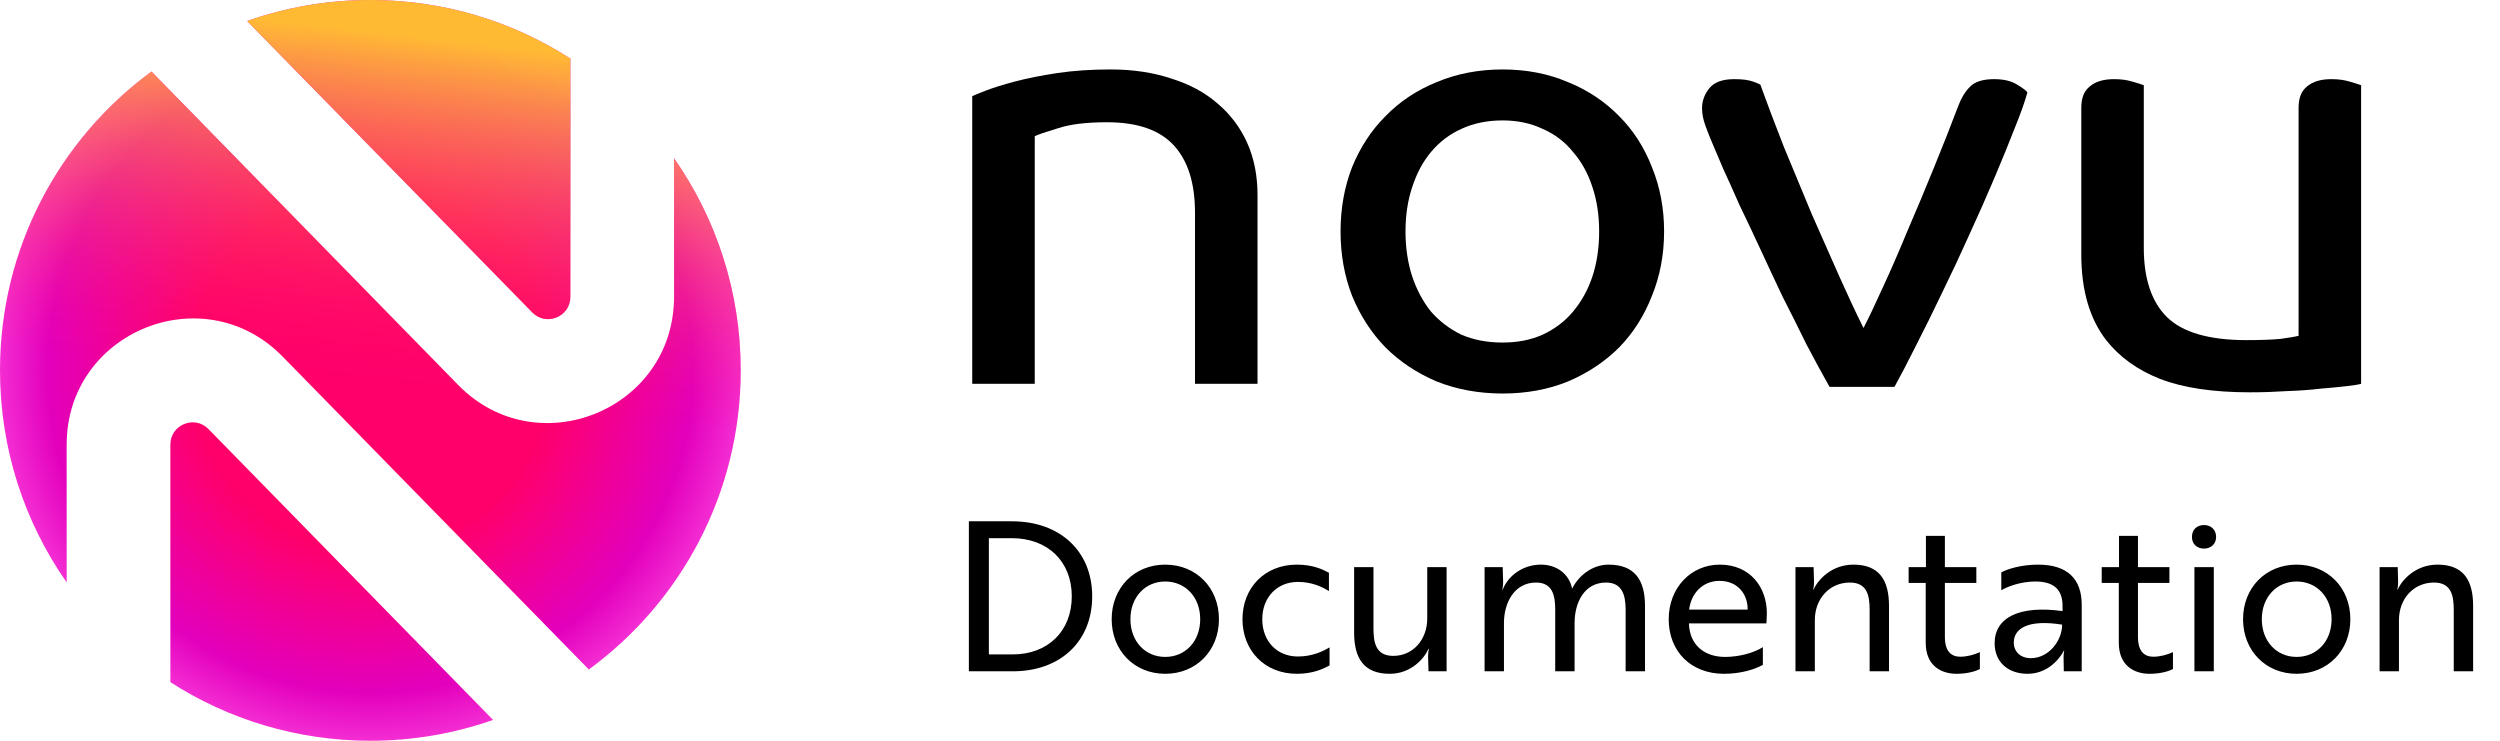
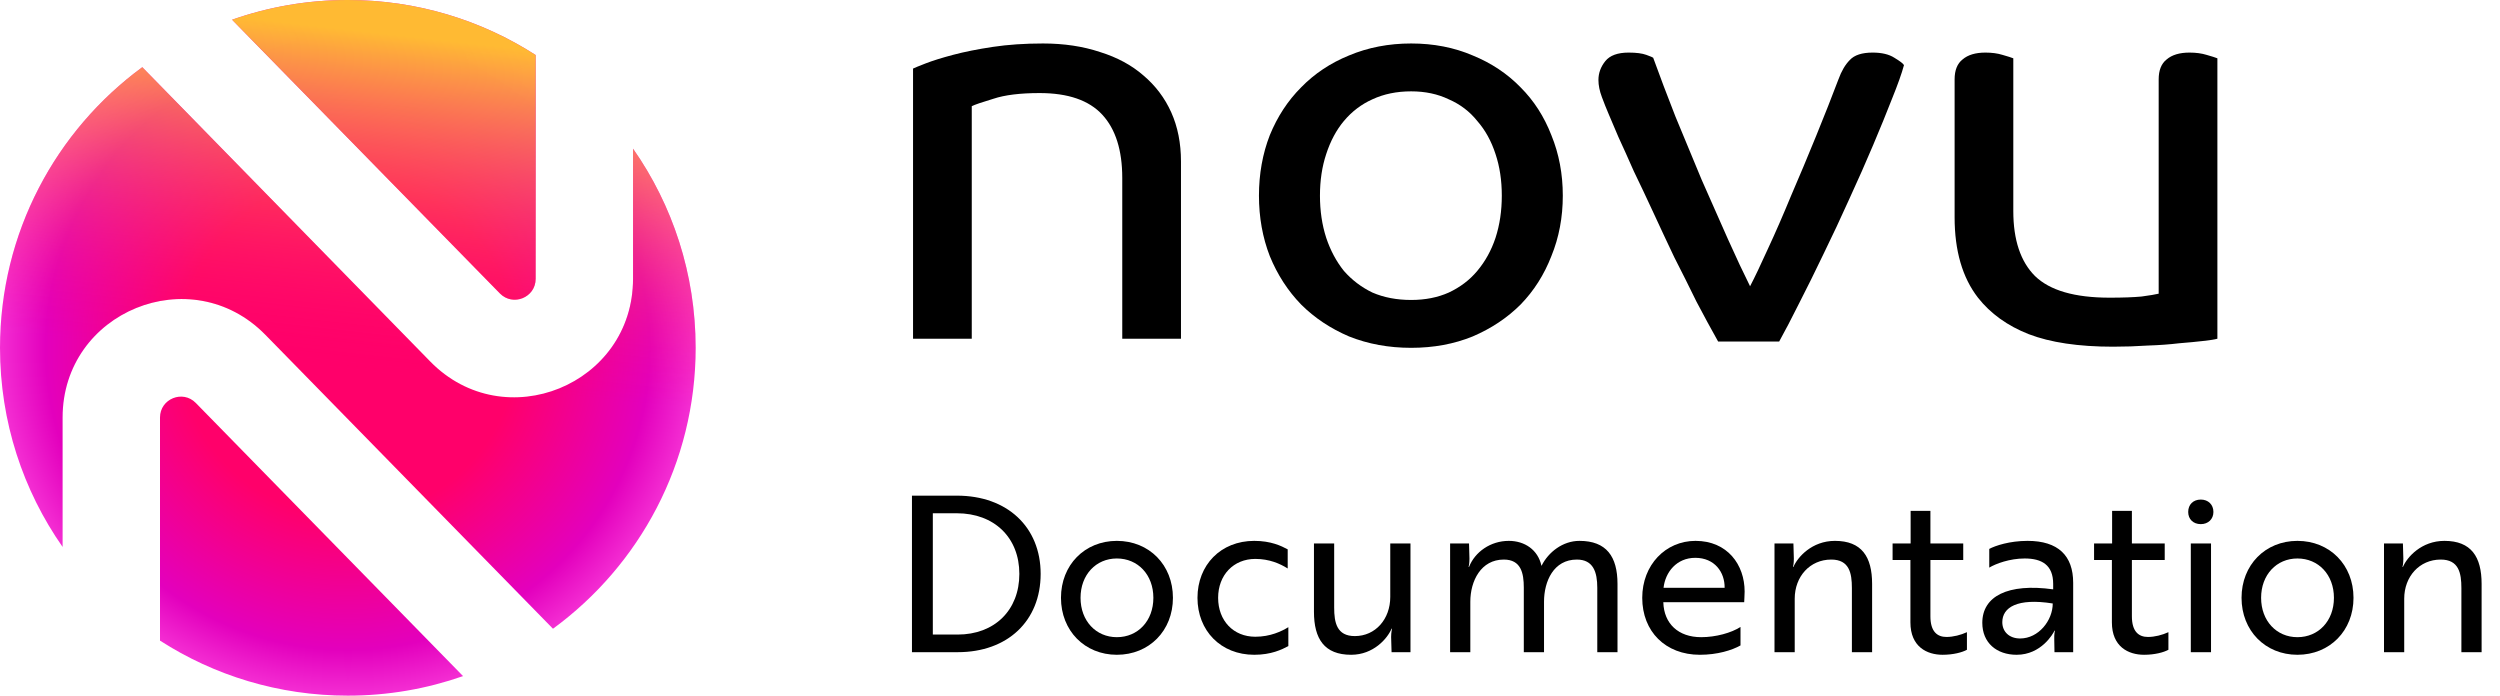
- <svg xmlns="http://www.w3.org/2000/svg" width="108" height="32" viewBox="0 0 108 32" fill="none">
-   <path d="M51.624 16.581V9.187C51.624 7.911 51.318 6.941 50.706 6.277C50.094 5.613 49.133 5.281 47.821 5.281C46.93 5.281 46.222 5.368 45.697 5.543C45.173 5.7 44.841 5.814 44.701 5.884V16.581H42V4.154C42.07 4.119 42.262 4.04 42.577 3.918C42.892 3.795 43.311 3.664 43.836 3.524C44.36 3.385 44.972 3.262 45.671 3.157C46.37 3.052 47.14 3 47.979 3C48.94 3 49.814 3.131 50.601 3.393C51.388 3.638 52.052 3.996 52.594 4.468C53.153 4.94 53.581 5.508 53.879 6.172C54.176 6.836 54.325 7.588 54.325 8.427V16.581H51.624Z" fill="black" />
-   <path d="M71.889 10C71.889 10.996 71.714 11.923 71.364 12.779C71.032 13.636 70.56 14.378 69.948 15.008C69.336 15.619 68.602 16.109 67.745 16.476C66.889 16.825 65.945 17 64.913 17C63.882 17 62.929 16.825 62.055 16.476C61.199 16.109 60.464 15.619 59.852 15.008C59.241 14.378 58.76 13.636 58.41 12.779C58.078 11.923 57.912 10.996 57.912 10C57.912 9.004 58.078 8.077 58.41 7.221C58.76 6.365 59.241 5.63 59.852 5.019C60.464 4.39 61.199 3.9 62.055 3.551C62.929 3.184 63.882 3 64.913 3C65.945 3 66.889 3.184 67.745 3.551C68.602 3.9 69.336 4.39 69.948 5.019C70.56 5.63 71.032 6.365 71.364 7.221C71.714 8.077 71.889 9.004 71.889 10ZM69.083 10C69.083 9.301 68.987 8.663 68.794 8.086C68.602 7.492 68.322 6.985 67.955 6.566C67.606 6.129 67.168 5.796 66.644 5.569C66.137 5.325 65.56 5.202 64.913 5.202C64.249 5.202 63.655 5.325 63.13 5.569C62.623 5.796 62.186 6.129 61.819 6.566C61.469 6.985 61.199 7.492 61.006 8.086C60.814 8.663 60.718 9.301 60.718 10C60.718 10.699 60.814 11.346 61.006 11.94C61.199 12.517 61.469 13.024 61.819 13.461C62.186 13.88 62.623 14.212 63.13 14.457C63.655 14.684 64.249 14.798 64.913 14.798C65.56 14.798 66.137 14.684 66.644 14.457C67.168 14.212 67.606 13.88 67.955 13.461C68.322 13.024 68.602 12.517 68.794 11.94C68.987 11.346 69.083 10.699 69.083 10Z" fill="black" />
-   <path d="M87.583 3.996C87.479 4.381 87.295 4.896 87.033 5.543C86.788 6.172 86.5 6.88 86.167 7.667C85.835 8.453 85.468 9.283 85.066 10.157C84.681 11.014 84.288 11.853 83.886 12.674C83.501 13.478 83.126 14.239 82.758 14.955C82.409 15.654 82.103 16.24 81.841 16.712H79.035C78.72 16.152 78.388 15.541 78.038 14.876C77.706 14.195 77.365 13.513 77.016 12.832C76.684 12.132 76.36 11.442 76.046 10.76C75.731 10.079 75.434 9.449 75.154 8.873C74.892 8.278 74.656 7.754 74.446 7.3C74.254 6.845 74.105 6.496 74 6.251C73.895 6.006 73.79 5.744 73.686 5.464C73.581 5.185 73.528 4.923 73.528 4.678C73.528 4.363 73.633 4.075 73.843 3.813C74.053 3.551 74.411 3.419 74.918 3.419C75.268 3.419 75.539 3.454 75.731 3.524C75.923 3.594 76.028 3.638 76.046 3.655C76.343 4.477 76.684 5.377 77.068 6.356C77.47 7.335 77.872 8.305 78.275 9.266C78.694 10.21 79.096 11.119 79.481 11.992C79.865 12.849 80.206 13.574 80.503 14.168C80.713 13.767 80.984 13.198 81.316 12.464C81.666 11.713 82.024 10.891 82.391 10C82.776 9.109 83.161 8.191 83.545 7.247C83.93 6.303 84.271 5.438 84.568 4.652C84.708 4.267 84.882 3.97 85.092 3.76C85.302 3.533 85.652 3.419 86.141 3.419C86.561 3.419 86.893 3.498 87.138 3.655C87.4 3.813 87.549 3.926 87.583 3.996Z" fill="black" />
-   <path d="M99.299 4.652C99.299 4.232 99.421 3.926 99.666 3.734C99.911 3.524 100.261 3.419 100.715 3.419C101.012 3.419 101.275 3.454 101.502 3.524C101.747 3.594 101.913 3.647 102 3.682V16.581C101.878 16.616 101.659 16.65 101.344 16.685C101.047 16.72 100.68 16.755 100.243 16.79C99.806 16.843 99.325 16.878 98.801 16.895C98.276 16.93 97.743 16.948 97.201 16.948C95.611 16.948 94.317 16.755 93.32 16.371C92.341 15.986 91.564 15.427 90.987 14.693C90.27 13.767 89.912 12.534 89.912 10.996V4.652C89.912 4.232 90.034 3.926 90.279 3.734C90.523 3.524 90.873 3.419 91.328 3.419C91.625 3.419 91.887 3.454 92.114 3.524C92.359 3.594 92.525 3.647 92.612 3.682V10.708C92.612 12.036 92.945 13.033 93.609 13.697C94.291 14.361 95.436 14.693 97.044 14.693C97.656 14.693 98.145 14.675 98.512 14.64C98.897 14.588 99.159 14.544 99.299 14.509V4.652Z" fill="black" />
-   <path d="M43.754 29C45.815 29 47.183 27.704 47.183 25.76C47.183 23.816 45.797 22.52 43.718 22.52H41.855V29H43.754ZM43.709 23.249C45.266 23.249 46.301 24.257 46.301 25.76C46.301 27.263 45.275 28.271 43.745 28.271H42.719V23.249H43.709ZM50.337 24.392C49.005 24.392 48.024 25.391 48.024 26.75C48.024 28.109 49.005 29.108 50.337 29.108C51.678 29.108 52.659 28.109 52.659 26.75C52.659 25.391 51.678 24.392 50.337 24.392ZM50.337 28.379C49.473 28.379 48.834 27.704 48.834 26.75C48.834 25.796 49.473 25.121 50.337 25.121C51.21 25.121 51.849 25.796 51.849 26.75C51.849 27.704 51.21 28.379 50.337 28.379ZM54.53 26.75C54.53 25.805 55.169 25.139 56.069 25.139C56.654 25.139 57.095 25.337 57.41 25.535V24.743C57.14 24.599 56.717 24.392 56.024 24.392C54.638 24.392 53.675 25.391 53.675 26.75C53.675 28.109 54.638 29.108 56.024 29.108C56.726 29.108 57.167 28.892 57.437 28.748V27.965C57.158 28.136 56.69 28.361 56.069 28.361C55.16 28.361 54.53 27.695 54.53 26.75ZM62.493 29V24.5H61.657V26.714C61.657 27.632 61.044 28.334 60.19 28.334C59.443 28.334 59.334 27.776 59.334 27.155V24.5H58.498V27.326C58.498 28.451 58.929 29.108 60.036 29.108C60.964 29.108 61.539 28.433 61.711 28.028H61.728C61.728 28.046 61.693 28.181 61.693 28.37L61.711 29H62.493ZM64.134 24.5V29H64.971V26.912C64.971 26.048 65.412 25.166 66.357 25.166C67.068 25.166 67.185 25.724 67.185 26.327V29H68.022V26.912C68.022 26.066 68.418 25.166 69.381 25.166C70.065 25.166 70.227 25.688 70.227 26.336V29H71.064V26.174C71.064 25.04 70.605 24.392 69.489 24.392C68.796 24.392 68.202 24.86 67.923 25.418H67.914C67.77 24.761 67.221 24.392 66.564 24.392C65.808 24.392 65.16 24.851 64.917 25.472H64.899C64.908 25.454 64.935 25.319 64.935 25.13L64.917 24.5H64.134ZM74.293 24.392C73.052 24.392 72.088 25.391 72.088 26.75C72.088 28.145 73.052 29.108 74.474 29.108C75.203 29.108 75.805 28.919 76.156 28.721V27.956C75.778 28.199 75.139 28.379 74.528 28.379C73.582 28.379 72.989 27.821 72.962 26.939V26.93H76.309C76.309 26.84 76.328 26.669 76.328 26.489C76.328 25.382 75.617 24.392 74.293 24.392ZM75.499 26.336H72.971C73.043 25.688 73.51 25.094 74.284 25.094C75.085 25.094 75.508 25.688 75.499 26.336ZM77.564 24.5V29H78.401V26.786C78.401 25.868 79.031 25.166 79.913 25.166C80.66 25.166 80.768 25.724 80.768 26.345V29H81.605V26.174C81.605 25.049 81.173 24.392 80.066 24.392C79.112 24.392 78.518 25.067 78.347 25.472H78.329C78.338 25.454 78.365 25.319 78.365 25.13L78.347 24.5H77.564ZM82.453 24.5V25.184H83.191V27.767C83.191 28.775 83.875 29.108 84.523 29.108C84.964 29.108 85.333 29.009 85.531 28.901V28.172C85.279 28.289 84.964 28.37 84.685 28.37C84.307 28.37 84.019 28.154 84.019 27.515V25.184H85.378V24.5H84.019V23.15H83.2V24.5H82.453ZM86.456 25.499C86.725 25.337 87.302 25.121 87.922 25.121C88.633 25.121 89.102 25.391 89.102 26.174V26.399C87.221 26.138 86.168 26.687 86.168 27.785C86.168 28.613 86.761 29.108 87.59 29.108C88.606 29.108 89.102 28.235 89.156 28.109H89.174C89.174 28.109 89.138 28.253 89.147 28.469L89.156 29H89.93V26.129C89.93 25.004 89.308 24.392 88.04 24.392C87.302 24.392 86.707 24.59 86.456 24.725V25.499ZM87.734 28.433C87.284 28.433 86.996 28.154 86.996 27.758C86.996 27.146 87.617 26.75 89.084 26.984C89.084 27.686 88.499 28.433 87.734 28.433ZM90.794 24.5V25.184H91.532V27.767C91.532 28.775 92.216 29.108 92.864 29.108C93.305 29.108 93.674 29.009 93.872 28.901V28.172C93.62 28.289 93.305 28.37 93.026 28.37C92.648 28.37 92.36 28.154 92.36 27.515V25.184H93.719V24.5H92.36V23.15H91.541V24.5H90.794ZM94.799 24.5V29H95.636V24.5H94.799ZM94.692 23.195C94.692 23.492 94.898 23.699 95.213 23.699C95.519 23.699 95.736 23.492 95.736 23.195C95.736 22.889 95.519 22.682 95.213 22.682C94.898 22.682 94.692 22.889 94.692 23.195ZM99.213 24.392C97.881 24.392 96.9 25.391 96.9 26.75C96.9 28.109 97.881 29.108 99.213 29.108C100.554 29.108 101.535 28.109 101.535 26.75C101.535 25.391 100.554 24.392 99.213 24.392ZM99.213 28.379C98.349 28.379 97.71 27.704 97.71 26.75C97.71 25.796 98.349 25.121 99.213 25.121C100.086 25.121 100.725 25.796 100.725 26.75C100.725 27.704 100.086 28.379 99.213 28.379ZM102.798 24.5V29H103.635V26.786C103.635 25.868 104.265 25.166 105.147 25.166C105.894 25.166 106.002 25.724 106.002 26.345V29H106.839V26.174C106.839 25.049 106.407 24.392 105.3 24.392C104.346 24.392 103.752 25.067 103.581 25.472H103.563C103.572 25.454 103.599 25.319 103.599 25.13L103.581 24.5H102.798Z" fill="black" />
-   <path fill-rule="evenodd" clip-rule="evenodd" d="M24.64 12.826C24.64 13.686 23.596 14.112 22.994 13.497L10.676 0.907C12.341 0.32 14.133 0 16 0C19.183 0 22.148 0.929 24.64 2.531V12.826ZM29.12 6.84V12.826C29.12 17.701 23.201 20.115 19.792 16.63L6.545 3.091C2.576 6.003 0 10.701 0 16C0 19.407 1.065 22.565 2.88 25.16V19.206C2.88 14.331 8.799 11.917 12.208 15.402L25.437 28.922C29.416 26.011 32 21.308 32 16C32 12.593 30.935 9.435 29.12 6.84ZM9.006 18.535L21.301 31.101C19.642 31.683 17.858 32 16 32C12.818 32 9.852 31.071 7.36 29.469V19.206C7.36 18.346 8.405 17.92 9.006 18.535Z" fill="url(#paint0_radial_5500_12306)" />
-   <path fill-rule="evenodd" clip-rule="evenodd" d="M24.64 12.826C24.64 13.686 23.596 14.112 22.994 13.497L10.676 0.907C12.341 0.32 14.133 0 16 0C19.183 0 22.148 0.929 24.64 2.531V12.826ZM29.12 6.84V12.826C29.12 17.701 23.201 20.115 19.792 16.63L6.545 3.091C2.576 6.003 0 10.701 0 16C0 19.407 1.065 22.565 2.88 25.16V19.206C2.88 14.331 8.799 11.917 12.208 15.402L25.437 28.922C29.416 26.011 32 21.308 32 16C32 12.593 30.935 9.435 29.12 6.84ZM9.006 18.535L21.301 31.101C19.642 31.683 17.858 32 16 32C12.818 32 9.852 31.071 7.36 29.469V19.206C7.36 18.346 8.405 17.92 9.006 18.535Z" fill="url(#paint1_linear_5500_12306)" />
+ <svg xmlns="http://www.w3.org/2000/svg" width="115" height="32" viewBox="0 0 115 32" fill="none">
+   <path d="M51.624 15.581V8.187C51.624 6.911 51.318 5.941 50.706 5.277C50.094 4.613 49.133 4.281 47.821 4.281C46.93 4.281 46.222 4.368 45.697 4.543C45.173 4.7 44.841 4.814 44.701 4.884V15.581H42V3.154C42.07 3.119 42.262 3.04 42.577 2.918C42.892 2.795 43.311 2.664 43.836 2.524C44.36 2.385 44.972 2.262 45.671 2.157C46.37 2.052 47.14 2 47.979 2C48.94 2 49.814 2.131 50.601 2.393C51.388 2.638 52.052 2.996 52.594 3.468C53.153 3.94 53.581 4.508 53.879 5.172C54.176 5.836 54.325 6.588 54.325 7.427V15.581H51.624Z" fill="black" />
+   <path d="M71.889 9C71.889 9.996 71.714 10.923 71.364 11.779C71.032 12.636 70.56 13.378 69.948 14.008C69.336 14.619 68.602 15.109 67.745 15.476C66.889 15.825 65.945 16 64.913 16C63.882 16 62.929 15.825 62.055 15.476C61.199 15.109 60.464 14.619 59.852 14.008C59.241 13.378 58.76 12.636 58.41 11.779C58.078 10.923 57.912 9.996 57.912 9C57.912 8.004 58.078 7.077 58.41 6.221C58.76 5.365 59.241 4.63 59.852 4.019C60.464 3.39 61.199 2.9 62.055 2.551C62.929 2.184 63.882 2 64.913 2C65.945 2 66.889 2.184 67.745 2.551C68.602 2.9 69.336 3.39 69.948 4.019C70.56 4.63 71.032 5.365 71.364 6.221C71.714 7.077 71.889 8.004 71.889 9ZM69.083 9C69.083 8.301 68.987 7.663 68.794 7.086C68.602 6.492 68.322 5.985 67.955 5.566C67.606 5.129 67.168 4.796 66.644 4.569C66.137 4.325 65.56 4.202 64.913 4.202C64.249 4.202 63.655 4.325 63.13 4.569C62.623 4.796 62.186 5.129 61.819 5.566C61.469 5.985 61.199 6.492 61.006 7.086C60.814 7.663 60.718 8.301 60.718 9C60.718 9.699 60.814 10.346 61.006 10.94C61.199 11.517 61.469 12.024 61.819 12.461C62.186 12.88 62.623 13.212 63.13 13.457C63.655 13.684 64.249 13.798 64.913 13.798C65.56 13.798 66.137 13.684 66.644 13.457C67.168 13.212 67.606 12.88 67.955 12.461C68.322 12.024 68.602 11.517 68.794 10.94C68.987 10.346 69.083 9.699 69.083 9Z" fill="black" />
+   <path d="M87.583 2.996C87.479 3.381 87.295 3.896 87.033 4.543C86.788 5.172 86.5 5.88 86.167 6.667C85.835 7.453 85.468 8.283 85.066 9.157C84.681 10.014 84.288 10.853 83.886 11.674C83.501 12.478 83.126 13.239 82.758 13.955C82.409 14.654 82.103 15.24 81.841 15.712H79.035C78.72 15.152 78.388 14.541 78.038 13.876C77.706 13.195 77.365 12.513 77.016 11.832C76.684 11.132 76.36 10.442 76.046 9.76C75.731 9.079 75.434 8.449 75.154 7.873C74.892 7.278 74.656 6.754 74.446 6.3C74.254 5.845 74.105 5.496 74 5.251C73.895 5.006 73.79 4.744 73.686 4.464C73.581 4.185 73.528 3.923 73.528 3.678C73.528 3.363 73.633 3.075 73.843 2.813C74.053 2.551 74.411 2.419 74.918 2.419C75.268 2.419 75.539 2.454 75.731 2.524C75.923 2.594 76.028 2.638 76.046 2.655C76.343 3.477 76.684 4.377 77.068 5.356C77.47 6.335 77.872 7.305 78.275 8.266C78.694 9.21 79.096 10.119 79.481 10.992C79.865 11.849 80.206 12.574 80.503 13.168C80.713 12.767 80.984 12.198 81.316 11.464C81.666 10.713 82.024 9.891 82.391 9C82.776 8.109 83.161 7.191 83.545 6.247C83.93 5.303 84.271 4.438 84.568 3.652C84.708 3.267 84.882 2.97 85.092 2.76C85.302 2.533 85.652 2.419 86.141 2.419C86.561 2.419 86.893 2.498 87.138 2.655C87.4 2.813 87.549 2.926 87.583 2.996Z" fill="black" />
+   <path d="M99.299 3.652C99.299 3.232 99.421 2.926 99.666 2.734C99.911 2.524 100.261 2.419 100.715 2.419C101.012 2.419 101.275 2.454 101.502 2.524C101.747 2.594 101.913 2.647 102 2.682V15.581C101.878 15.616 101.659 15.65 101.344 15.685C101.047 15.72 100.68 15.755 100.243 15.79C99.806 15.843 99.325 15.878 98.801 15.895C98.276 15.93 97.743 15.948 97.201 15.948C95.611 15.948 94.317 15.755 93.32 15.371C92.341 14.986 91.564 14.427 90.987 13.693C90.27 12.767 89.912 11.534 89.912 9.996V3.652C89.912 3.232 90.034 2.926 90.279 2.734C90.523 2.524 90.873 2.419 91.328 2.419C91.625 2.419 91.887 2.454 92.114 2.524C92.359 2.594 92.525 2.647 92.612 2.682V9.708C92.612 11.036 92.945 12.033 93.609 12.697C94.291 13.361 95.436 13.693 97.044 13.693C97.656 13.693 98.145 13.675 98.512 13.64C98.897 13.588 99.159 13.544 99.299 13.509V3.652Z" fill="black" />
+   <path d="M44.06 30C46.35 30 47.87 28.56 47.87 26.4C47.87 24.24 46.33 22.8 44.02 22.8H41.95V30H44.06ZM44.01 23.61C45.74 23.61 46.89 24.73 46.89 26.4C46.89 28.07 45.75 29.19 44.05 29.19H42.91V23.61H44.01Z" fill="black" />
+   <path d="M51.375 24.88C49.895 24.88 48.805 25.99 48.805 27.5C48.805 29.01 49.895 30.12 51.375 30.12C52.865 30.12 53.955 29.01 53.955 27.5C53.955 25.99 52.865 24.88 51.375 24.88ZM51.375 29.31C50.415 29.31 49.705 28.56 49.705 27.5C49.705 26.44 50.415 25.69 51.375 25.69C52.345 25.69 53.055 26.44 53.055 27.5C53.055 28.56 52.345 29.31 51.375 29.31Z" fill="black" />
+   <path d="M56.034 27.5C56.034 26.45 56.744 25.71 57.744 25.71C58.394 25.71 58.884 25.93 59.234 26.15V25.27C58.934 25.11 58.464 24.88 57.694 24.88C56.154 24.88 55.084 25.99 55.084 27.5C55.084 29.01 56.154 30.12 57.694 30.12C58.474 30.12 58.964 29.88 59.264 29.72V28.85C58.954 29.04 58.434 29.29 57.744 29.29C56.734 29.29 56.034 28.55 56.034 27.5Z" fill="black" />
+   <path d="M64.882 30V25H63.952V27.46C63.952 28.48 63.272 29.26 62.322 29.26C61.492 29.26 61.372 28.64 61.372 27.95V25H60.442V28.14C60.442 29.39 60.922 30.12 62.152 30.12C63.182 30.12 63.822 29.37 64.012 28.92H64.032C64.032 28.94 63.992 29.09 63.992 29.3L64.012 30H64.882Z" fill="black" />
+   <path d="M66.705 25V30H67.635V27.68C67.635 26.72 68.125 25.74 69.175 25.74C69.965 25.74 70.095 26.36 70.095 27.03V30H71.025V27.68C71.025 26.74 71.465 25.74 72.535 25.74C73.295 25.74 73.475 26.32 73.475 27.04V30H74.405V26.86C74.405 25.6 73.895 24.88 72.655 24.88C71.885 24.88 71.225 25.4 70.915 26.02H70.905C70.745 25.29 70.135 24.88 69.405 24.88C68.565 24.88 67.845 25.39 67.575 26.08H67.555C67.565 26.06 67.595 25.91 67.595 25.7L67.575 25H66.705Z" fill="black" />
+   <path d="M77.993 24.88C76.613 24.88 75.543 25.99 75.543 27.5C75.543 29.05 76.613 30.12 78.193 30.12C79.003 30.12 79.673 29.91 80.063 29.69V28.84C79.643 29.11 78.933 29.31 78.253 29.31C77.203 29.31 76.543 28.69 76.513 27.71V27.7H80.233C80.233 27.6 80.253 27.41 80.253 27.21C80.253 25.98 79.463 24.88 77.993 24.88ZM79.333 27.04H76.523C76.603 26.32 77.123 25.66 77.983 25.66C78.873 25.66 79.343 26.32 79.333 27.04Z" fill="black" />
+   <path d="M81.627 25V30H82.557V27.54C82.557 26.52 83.257 25.74 84.237 25.74C85.067 25.74 85.187 26.36 85.187 27.05V30H86.117V26.86C86.117 25.61 85.637 24.88 84.407 24.88C83.347 24.88 82.687 25.63 82.497 26.08H82.477C82.487 26.06 82.517 25.91 82.517 25.7L82.497 25H81.627Z" fill="black" />
+   <path d="M87.059 25V25.76H87.879V28.63C87.879 29.75 88.639 30.12 89.359 30.12C89.849 30.12 90.259 30.01 90.479 29.89V29.08C90.199 29.21 89.849 29.3 89.539 29.3C89.119 29.3 88.799 29.06 88.799 28.35V25.76H90.309V25H88.799V23.5H87.889V25H87.059Z" fill="black" />
+   <path d="M91.506 26.11C91.806 25.93 92.446 25.69 93.136 25.69C93.926 25.69 94.446 25.99 94.446 26.86V27.11C92.356 26.82 91.186 27.43 91.186 28.65C91.186 29.57 91.846 30.12 92.766 30.12C93.896 30.12 94.446 29.15 94.506 29.01H94.526C94.526 29.01 94.486 29.17 94.496 29.41L94.506 30H95.366V26.81C95.366 25.56 94.676 24.88 93.266 24.88C92.446 24.88 91.786 25.1 91.506 25.25V26.11ZM92.926 29.37C92.426 29.37 92.106 29.06 92.106 28.62C92.106 27.94 92.796 27.5 94.426 27.76C94.426 28.54 93.776 29.37 92.926 29.37Z" fill="black" />
+   <path d="M96.327 25V25.76H97.147V28.63C97.147 29.75 97.907 30.12 98.627 30.12C99.117 30.12 99.527 30.01 99.747 29.89V29.08C99.467 29.21 99.117 29.3 98.807 29.3C98.387 29.3 98.067 29.06 98.067 28.35V25.76H99.577V25H98.067V23.5H97.157V25H96.327Z" fill="black" />
+   <path d="M100.777 25V30H101.707V25H100.777ZM100.657 23.55C100.657 23.88 100.887 24.11 101.237 24.11C101.577 24.11 101.817 23.88 101.817 23.55C101.817 23.21 101.577 22.98 101.237 22.98C100.887 22.98 100.657 23.21 100.657 23.55Z" fill="black" />
+   <path d="M105.681 24.88C104.201 24.88 103.111 25.99 103.111 27.5C103.111 29.01 104.201 30.12 105.681 30.12C107.171 30.12 108.261 29.01 108.261 27.5C108.261 25.99 107.171 24.88 105.681 24.88ZM105.681 29.31C104.721 29.31 104.011 28.56 104.011 27.5C104.011 26.44 104.721 25.69 105.681 25.69C106.651 25.69 107.361 26.44 107.361 27.5C107.361 28.56 106.651 29.31 105.681 29.31Z" fill="black" />
+   <path d="M109.664 25V30H110.594V27.54C110.594 26.52 111.294 25.74 112.274 25.74C113.104 25.74 113.224 26.36 113.224 27.05V30H114.154V26.86C114.154 25.61 113.674 24.88 112.444 24.88C111.384 24.88 110.724 25.63 110.534 26.08H110.514C110.524 26.06 110.554 25.91 110.554 25.7L110.534 25H109.664Z" fill="black" />
+   <path fill-rule="evenodd" clip-rule="evenodd" d="M24.64 12.826C24.64 13.686 23.596 14.112 22.994 13.497L10.676 0.907C12.341 0.32 14.133 0 16 0C19.183 0 22.148 0.929 24.64 2.531V12.826ZM29.12 6.84V12.826C29.12 17.701 23.201 20.115 19.792 16.63L6.545 3.091C2.576 6.003 0 10.701 0 16C0 19.407 1.065 22.565 2.88 25.16V19.206C2.88 14.331 8.799 11.917 12.208 15.402L25.437 28.922C29.416 26.011 32 21.308 32 16C32 12.593 30.935 9.435 29.12 6.84ZM9.006 18.535L21.301 31.101C19.642 31.683 17.858 32 16 32C12.818 32 9.852 31.071 7.36 29.469V19.206C7.36 18.346 8.405 17.92 9.006 18.535Z" fill="url(#paint0_radial_5961_16663)" />
+   <path fill-rule="evenodd" clip-rule="evenodd" d="M24.64 12.826C24.64 13.686 23.596 14.112 22.994 13.497L10.676 0.907C12.341 0.32 14.133 0 16 0C19.183 0 22.148 0.929 24.64 2.531V12.826ZM29.12 6.84V12.826C29.12 17.701 23.201 20.115 19.792 16.63L6.545 3.091C2.576 6.003 0 10.701 0 16C0 19.407 1.065 22.565 2.88 25.16V19.206C2.88 14.331 8.799 11.917 12.208 15.402L25.437 28.922C29.416 26.011 32 21.308 32 16C32 12.593 30.935 9.435 29.12 6.84ZM9.006 18.535L21.301 31.101C19.642 31.683 17.858 32 16 32C12.818 32 9.852 31.071 7.36 29.469V19.206C7.36 18.346 8.405 17.92 9.006 18.535Z" fill="url(#paint1_linear_5961_16663)" />
  <defs>
-     <radialGradient id="paint0_radial_5500_12306" cx="0" cy="0" r="1" gradientUnits="userSpaceOnUse" gradientTransform="translate(16 16) rotate(135) scale(22.6274 22.6274)">
+     <radialGradient id="paint0_radial_5961_16663" cx="0" cy="0" r="1" gradientUnits="userSpaceOnUse" gradientTransform="translate(16 16) rotate(135) scale(22.6274 22.6274)">
      <stop offset="0.34" stop-color="#FF006A" />
      <stop offset="0.613" stop-color="#E300BD" />
      <stop offset="0.767" stop-color="#FF4CE1" />
    </radialGradient>
-     <linearGradient id="paint1_linear_5500_12306" x1="19.733" y1="-1.067" x2="16" y2="32" gradientUnits="userSpaceOnUse">
+     <linearGradient id="paint1_linear_5961_16663" x1="19.733" y1="-1.067" x2="16" y2="32" gradientUnits="userSpaceOnUse">
      <stop offset="0.085" stop-color="#FFBA33" />
      <stop offset="0.553" stop-color="#FF006A" stop-opacity="0" />
    </linearGradient>
  </defs>
</svg>
